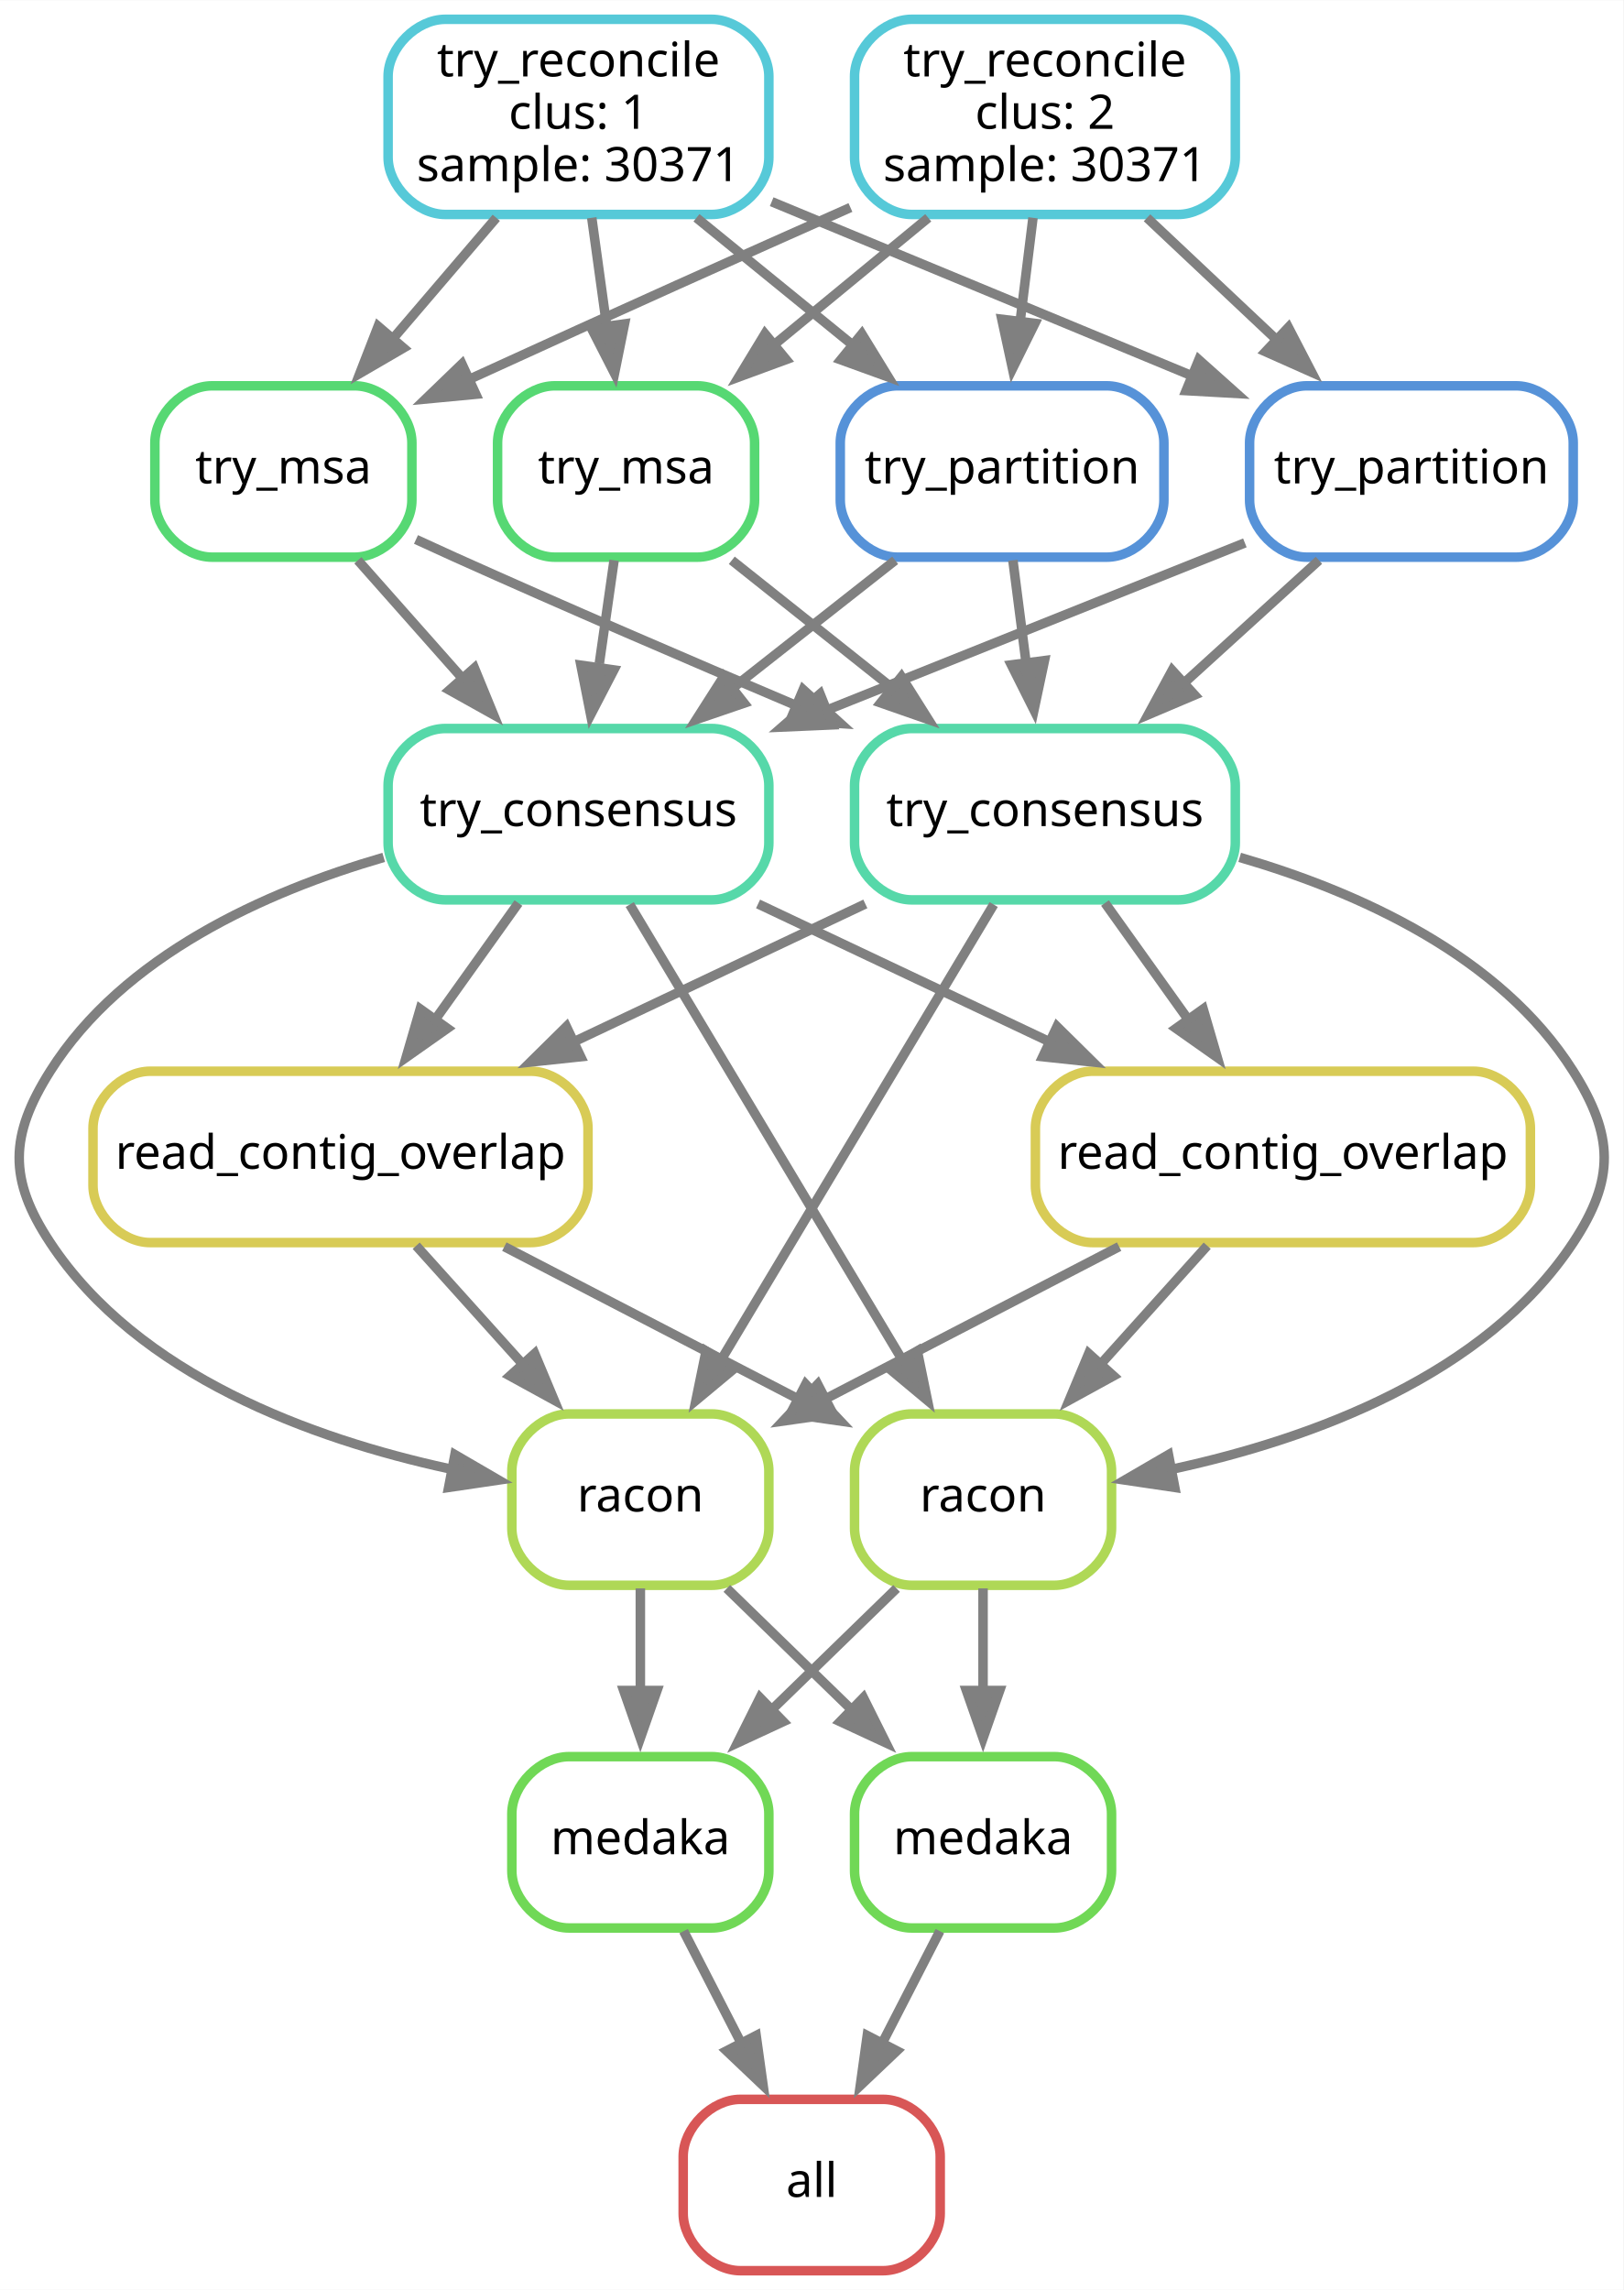
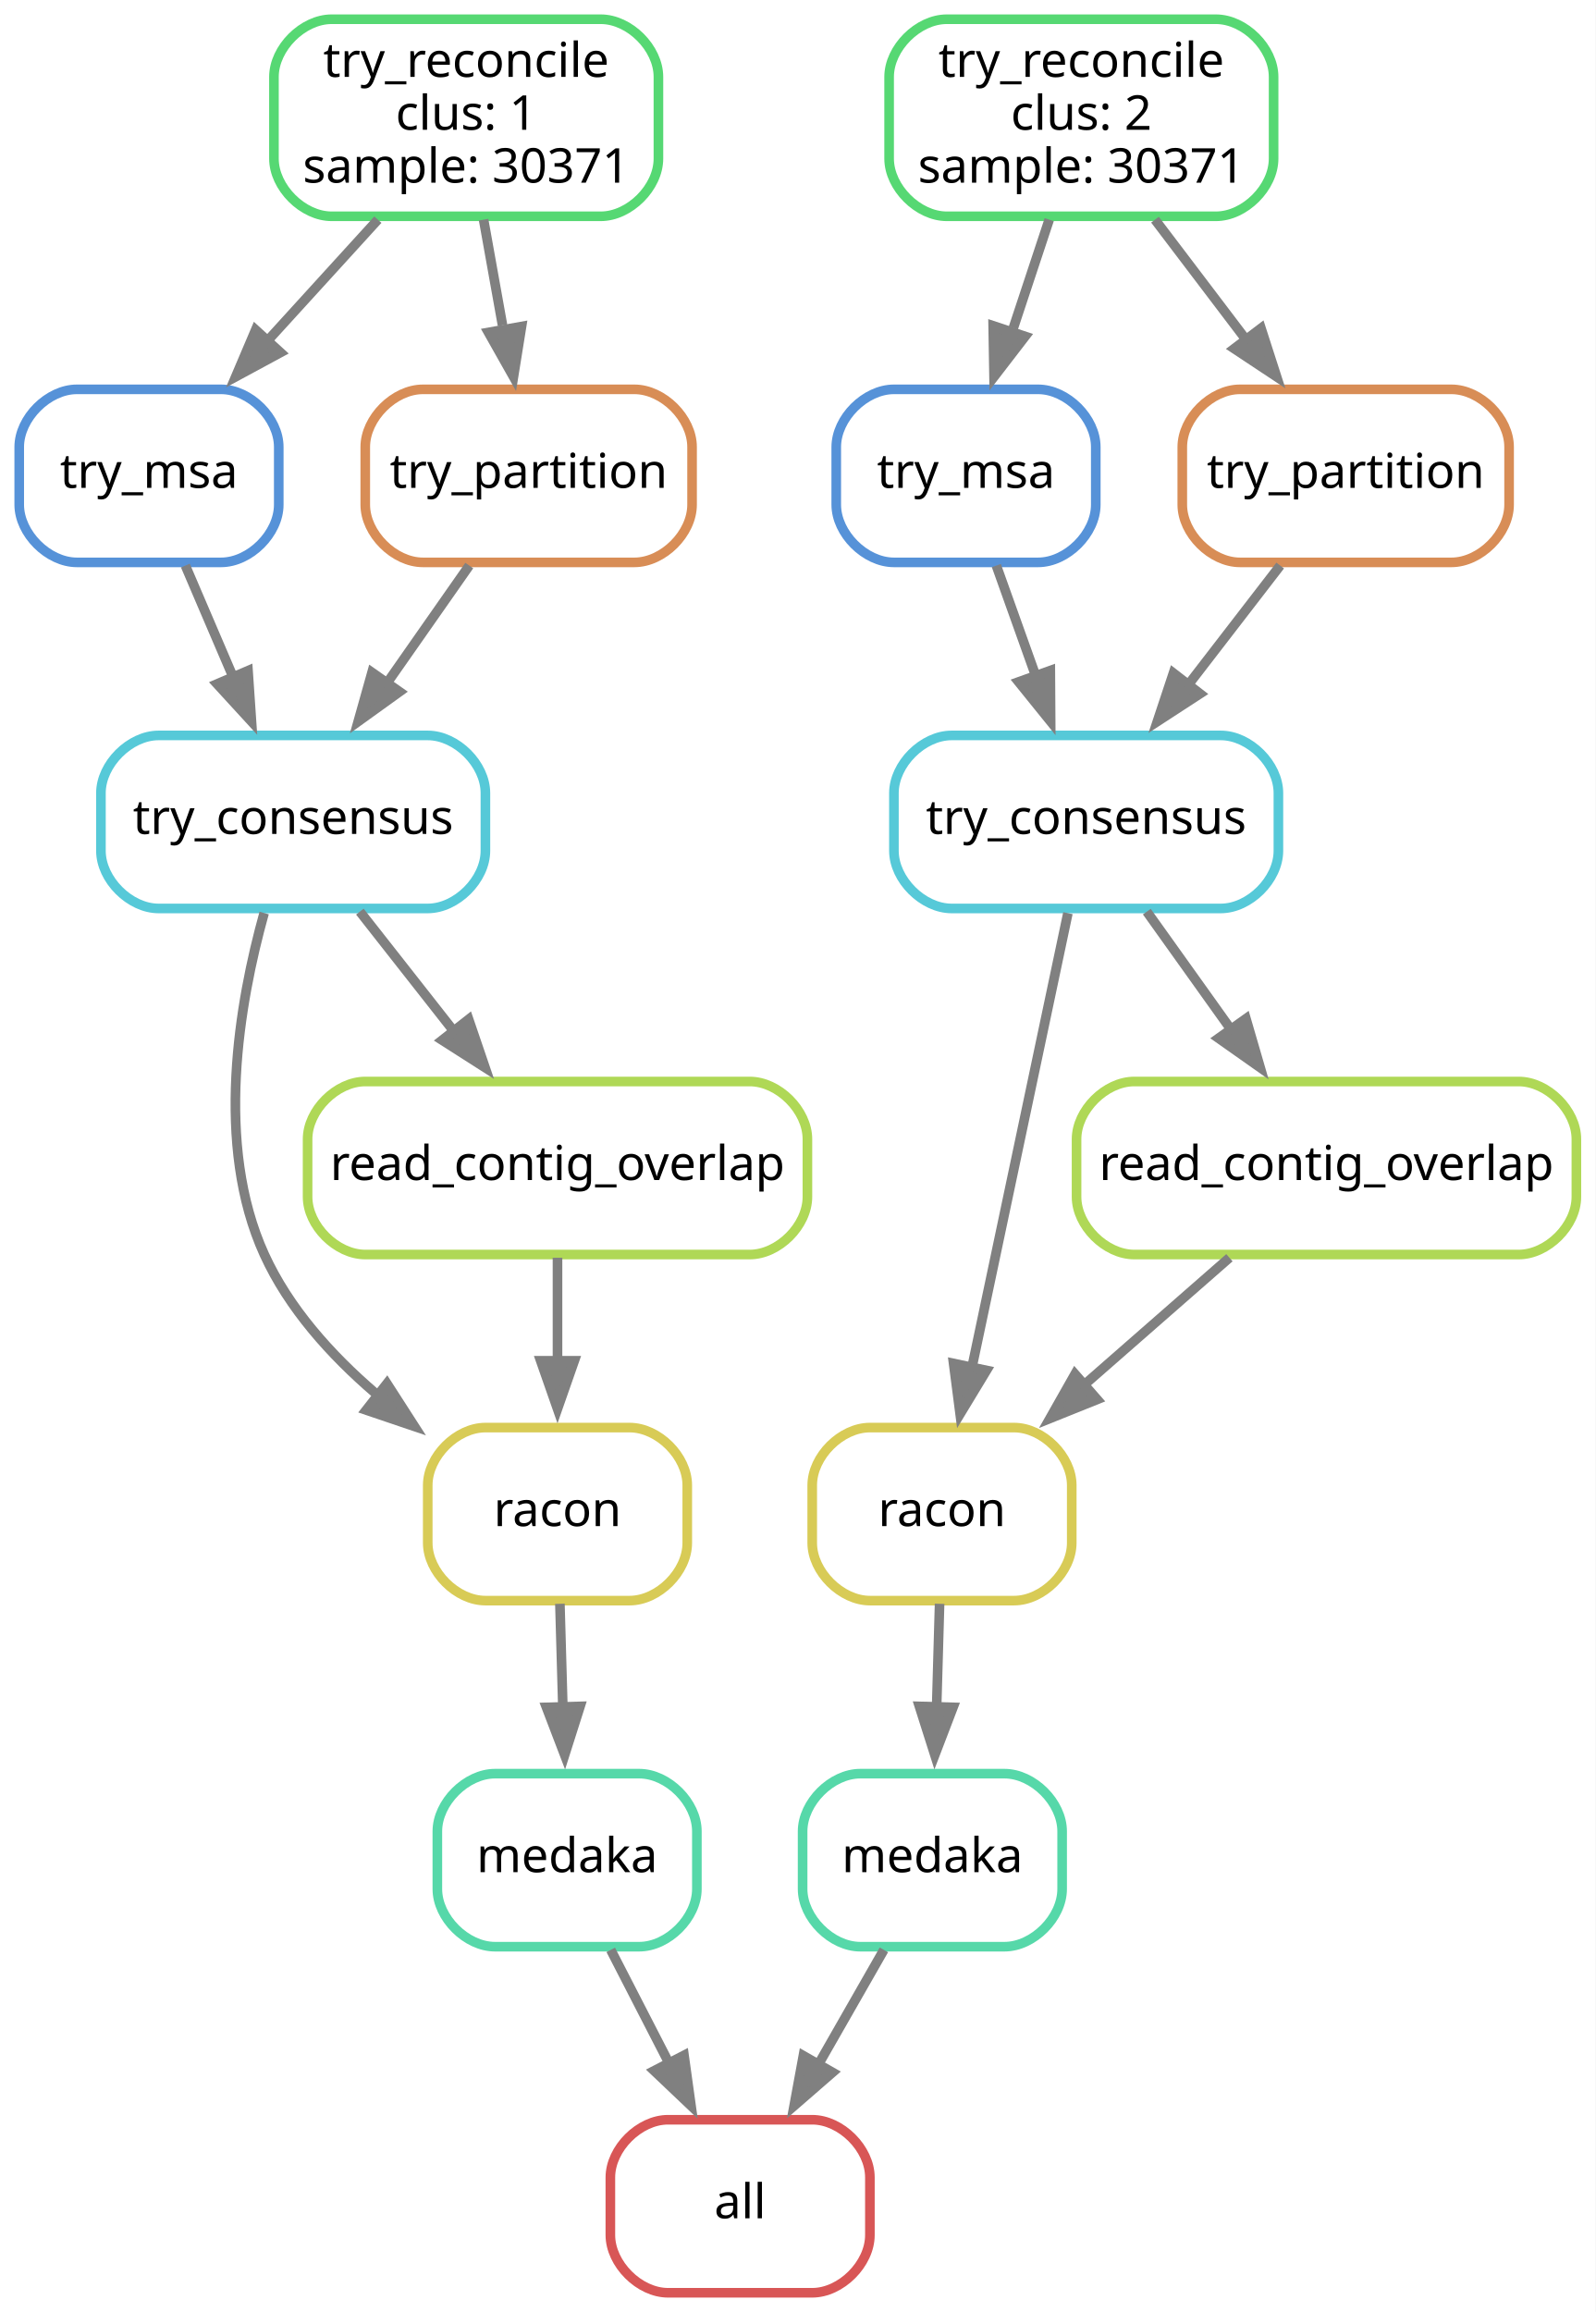
- <svg xmlns="http://www.w3.org/2000/svg" width="341pt" height="481pt" viewBox="0.00 0.00 341.08 481.00">
+ <svg xmlns="http://www.w3.org/2000/svg" width="332pt" height="481pt" viewBox="0.00 0.00 332.00 481.00">
  <g id="graph0" class="graph" transform="scale(1 1) rotate(0) translate(4 477)">
-     <polygon fill="white" stroke="none" points="-4,4 -4,-477 337.08,-477 337.08,4 -4,4" />
+     <polygon fill="white" stroke="none" points="-4,4 -4,-477 328,-477 328,4 -4,4" />
    <g id="node1" class="node">
-       <path fill="none" stroke="#d85656" stroke-width="2" d="M181.54,-36C181.54,-36 151.54,-36 151.54,-36 145.54,-36 139.54,-30 139.54,-24 139.54,-24 139.54,-12 139.54,-12 139.54,-6 145.54,0 151.54,0 151.54,0 181.54,0 181.54,0 187.54,0 193.54,-6 193.54,-12 193.54,-12 193.54,-24 193.54,-24 193.54,-30 187.54,-36 181.54,-36" />
-       <text text-anchor="middle" x="166.54" y="-15.5" font-family="sans" font-size="10.00">all</text>
+       <path fill="none" stroke="#d85656" stroke-width="2" d="M165,-36C165,-36 135,-36 135,-36 129,-36 123,-30 123,-24 123,-24 123,-12 123,-12 123,-6 129,0 135,0 135,0 165,0 165,0 171,0 177,-6 177,-12 177,-12 177,-24 177,-24 177,-30 171,-36 165,-36" />
+       <text text-anchor="middle" x="150" y="-15.5" font-family="sans" font-size="10.00">all</text>
    </g>
    <g id="node2" class="node">
-       <path fill="none" stroke="#70d856" stroke-width="2" d="M145.54,-108C145.54,-108 115.54,-108 115.54,-108 109.54,-108 103.54,-102 103.54,-96 103.54,-96 103.54,-84 103.54,-84 103.54,-78 109.54,-72 115.54,-72 115.54,-72 145.54,-72 145.54,-72 151.54,-72 157.54,-78 157.54,-84 157.54,-84 157.54,-96 157.54,-96 157.54,-102 151.54,-108 145.54,-108" />
-       <text text-anchor="middle" x="130.54" y="-87.5" font-family="sans" font-size="10.00">medaka</text>
+       <path fill="none" stroke="#56d8a9" stroke-width="2" d="M129,-108C129,-108 99,-108 99,-108 93,-108 87,-102 87,-96 87,-96 87,-84 87,-84 87,-78 93,-72 99,-72 99,-72 129,-72 129,-72 135,-72 141,-78 141,-84 141,-84 141,-96 141,-96 141,-102 135,-108 129,-108" />
+       <text text-anchor="middle" x="114" y="-87.5" font-family="sans" font-size="10.00">medaka</text>
    </g>
    <g id="edge1" class="edge">
-       <path fill="none" stroke="grey" stroke-width="2" d="M139.63,-71.34C143.22,-64.34 147.45,-56.12 151.48,-48.28" />
-       <polygon fill="grey" stroke="grey" stroke-width="2" points="154.87,-49.4 156.33,-38.9 148.65,-46.19 154.87,-49.4" />
+       <path fill="none" stroke="grey" stroke-width="2" d="M123.08,-71.34C126.68,-64.34 130.91,-56.12 134.94,-48.28" />
+       <polygon fill="grey" stroke="grey" stroke-width="2" points="138.33,-49.4 139.79,-38.9 132.11,-46.19 138.33,-49.4" />
    </g>
    <g id="node3" class="node">
-       <path fill="none" stroke="#afd856" stroke-width="2" d="M217.54,-180C217.54,-180 187.54,-180 187.54,-180 181.54,-180 175.54,-174 175.54,-168 175.54,-168 175.54,-156 175.54,-156 175.54,-150 181.54,-144 187.54,-144 187.54,-144 217.54,-144 217.54,-144 223.54,-144 229.54,-150 229.54,-156 229.54,-156 229.54,-168 229.54,-168 229.54,-174 223.54,-180 217.54,-180" />
-       <text text-anchor="middle" x="202.54" y="-159.5" font-family="sans" font-size="10.00">racon</text>
+       <path fill="none" stroke="#d8cb56" stroke-width="2" d="M127,-180C127,-180 97,-180 97,-180 91,-180 85,-174 85,-168 85,-168 85,-156 85,-156 85,-150 91,-144 97,-144 97,-144 127,-144 127,-144 133,-144 139,-150 139,-156 139,-156 139,-168 139,-168 139,-174 133,-180 127,-180" />
+       <text text-anchor="middle" x="112" y="-159.5" font-family="sans" font-size="10.00">racon</text>
    </g>
    <g id="edge3" class="edge">
-       <path fill="none" stroke="grey" stroke-width="2" d="M184.37,-143.34C176.42,-135.6 166.91,-126.36 158.11,-117.81" />
-       <polygon fill="grey" stroke="grey" stroke-width="2" points="160.56,-115.36 150.95,-110.9 155.68,-120.38 160.56,-115.36" />
+       <path fill="none" stroke="grey" stroke-width="2" d="M112.5,-143.34C112.69,-136.75 112.91,-129.08 113.12,-121.67" />
+       <polygon fill="grey" stroke="grey" stroke-width="2" points="116.7,-122 113.49,-111.9 109.7,-121.8 116.7,-122" />
+     </g>
+     <g id="node4" class="node">
+       <path fill="none" stroke="#56c9d8" stroke-width="2" d="M85,-324C85,-324 29,-324 29,-324 23,-324 17,-318 17,-312 17,-312 17,-300 17,-300 17,-294 23,-288 29,-288 29,-288 85,-288 85,-288 91,-288 97,-294 97,-300 97,-300 97,-312 97,-312 97,-318 91,-324 85,-324" />
+       <text text-anchor="middle" x="57" y="-303.5" font-family="sans" font-size="10.00">try_consensus</text>
+     </g>
+     <g id="edge4" class="edge">
+       <path fill="none" stroke="grey" stroke-width="2" d="M50.96,-287.05C45.76,-268.4 40.59,-238.83 51,-216 56.09,-204.84 64.81,-195.13 74.09,-187.17" />
+       <polygon fill="grey" stroke="grey" stroke-width="2" points="76.51,-189.15 82.24,-180.24 72.2,-183.64 76.51,-189.15" />
+     </g>
+     <g id="node8" class="node">
+       <path fill="none" stroke="#afd856" stroke-width="2" d="M152,-252C152,-252 72,-252 72,-252 66,-252 60,-246 60,-240 60,-240 60,-228 60,-228 60,-222 66,-216 72,-216 72,-216 152,-216 152,-216 158,-216 164,-222 164,-228 164,-228 164,-240 164,-240 164,-246 158,-252 152,-252" />
+       <text text-anchor="middle" x="112" y="-231.5" font-family="sans" font-size="10.00">read_contig_overlap</text>
+     </g>
+     <g id="edge10" class="edge">
+       <path fill="none" stroke="grey" stroke-width="2" d="M70.88,-287.34C76.7,-279.93 83.6,-271.14 90.08,-262.9" />
+       <polygon fill="grey" stroke="grey" stroke-width="2" points="93.51,-264.93 96.93,-254.9 88,-260.6 93.51,-264.93" />
+     </g>
+     <g id="node5" class="node">
+       <path fill="none" stroke="#5692d8" stroke-width="2" d="M42,-396C42,-396 12,-396 12,-396 6,-396 0,-390 0,-384 0,-384 0,-372 0,-372 0,-366 6,-360 12,-360 12,-360 42,-360 42,-360 48,-360 54,-366 54,-372 54,-372 54,-384 54,-384 54,-390 48,-396 42,-396" />
+       <text text-anchor="middle" x="27" y="-375.5" font-family="sans" font-size="10.00">try_msa</text>
+     </g>
+     <g id="edge6" class="edge">
+       <path fill="none" stroke="grey" stroke-width="2" d="M34.57,-359.34C37.5,-352.51 40.93,-344.5 44.21,-336.83" />
+       <polygon fill="grey" stroke="grey" stroke-width="2" points="47.61,-337.47 48.33,-326.9 41.17,-334.71 47.61,-337.47" />
+     </g>
+     <g id="node6" class="node">
+       <path fill="none" stroke="#56d873" stroke-width="2" d="M121,-473C121,-473 65,-473 65,-473 59,-473 53,-467 53,-461 53,-461 53,-444 53,-444 53,-438 59,-432 65,-432 65,-432 121,-432 121,-432 127,-432 133,-438 133,-444 133,-444 133,-461 133,-461 133,-467 127,-473 121,-473" />
+       <text text-anchor="middle" x="93" y="-461" font-family="sans" font-size="10.00">try_reconcile</text>
+       <text text-anchor="middle" x="93" y="-450" font-family="sans" font-size="10.00">clus: 1</text>
+       <text text-anchor="middle" x="93" y="-439" font-family="sans" font-size="10.00">sample: 30371</text>
+     </g>
+     <g id="edge8" class="edge">
+       <path fill="none" stroke="grey" stroke-width="2" d="M74.62,-431.3C67.49,-423.47 59.22,-414.39 51.59,-406.02" />
+       <polygon fill="grey" stroke="grey" stroke-width="2" points="54.36,-403.66 45.04,-398.62 49.19,-408.37 54.36,-403.66" />
+     </g>
+     <g id="node7" class="node">
+       <path fill="none" stroke="#d88d56" stroke-width="2" d="M128,-396C128,-396 84,-396 84,-396 78,-396 72,-390 72,-384 72,-384 72,-372 72,-372 72,-366 78,-360 84,-360 84,-360 128,-360 128,-360 134,-360 140,-366 140,-372 140,-372 140,-384 140,-384 140,-390 134,-396 128,-396" />
+       <text text-anchor="middle" x="106" y="-375.5" font-family="sans" font-size="10.00">try_partition</text>
+     </g>
+     <g id="edge9" class="edge">
+       <path fill="none" stroke="grey" stroke-width="2" d="M96.62,-431.3C97.84,-424.5 99.23,-416.74 100.56,-409.33" />
+       <polygon fill="grey" stroke="grey" stroke-width="2" points="104.52,-409.08 102.84,-398.62 97.63,-407.85 104.52,-409.08" />
+     </g>
+     <g id="edge7" class="edge">
+       <path fill="none" stroke="grey" stroke-width="2" d="M93.64,-359.34C88.57,-352.1 82.57,-343.53 76.92,-335.45" />
+       <polygon fill="grey" stroke="grey" stroke-width="2" points="79.13,-333.09 70.53,-326.9 73.4,-337.1 79.13,-333.09" />
+     </g>
+     <g id="edge5" class="edge">
+       <path fill="none" stroke="grey" stroke-width="2" d="M112,-215.34C112,-208.75 112,-201.08 112,-193.67" />
+       <polygon fill="grey" stroke="grey" stroke-width="2" points="115.5,-193.9 112,-183.9 108.5,-193.9 115.5,-193.9" />
+     </g>
+     <g id="node9" class="node">
+       <path fill="none" stroke="#56d8a9" stroke-width="2" d="M205,-108C205,-108 175,-108 175,-108 169,-108 163,-102 163,-96 163,-96 163,-84 163,-84 163,-78 169,-72 175,-72 175,-72 205,-72 205,-72 211,-72 217,-78 217,-84 217,-84 217,-96 217,-96 217,-102 211,-108 205,-108" />
+       <text text-anchor="middle" x="190" y="-87.5" font-family="sans" font-size="10.00">medaka</text>
+     </g>
+     <g id="edge2" class="edge">
+       <path fill="none" stroke="grey" stroke-width="2" d="M179.91,-71.34C175.86,-64.26 171.1,-55.92 166.57,-48" />
+       <polygon fill="grey" stroke="grey" stroke-width="2" points="169.23,-45.85 161.23,-38.9 163.15,-49.32 169.23,-45.85" />
+     </g>
+     <g id="node10" class="node">
+       <path fill="none" stroke="#d8cb56" stroke-width="2" d="M207,-180C207,-180 177,-180 177,-180 171,-180 165,-174 165,-168 165,-168 165,-156 165,-156 165,-150 171,-144 177,-144 177,-144 207,-144 207,-144 213,-144 219,-150 219,-156 219,-156 219,-168 219,-168 219,-174 213,-180 207,-180" />
+       <text text-anchor="middle" x="192" y="-159.5" font-family="sans" font-size="10.00">racon</text>
+     </g>
+     <g id="edge11" class="edge">
+       <path fill="none" stroke="grey" stroke-width="2" d="M191.5,-143.34C191.31,-136.75 191.09,-129.08 190.88,-121.67" />
+       <polygon fill="grey" stroke="grey" stroke-width="2" points="194.3,-121.8 190.51,-111.9 187.3,-122 194.3,-121.8" />
+     </g>
+     <g id="node11" class="node">
+       <path fill="none" stroke="#56c9d8" stroke-width="2" d="M250,-324C250,-324 194,-324 194,-324 188,-324 182,-318 182,-312 182,-312 182,-300 182,-300 182,-294 188,-288 194,-288 194,-288 250,-288 250,-288 256,-288 262,-294 262,-300 262,-300 262,-312 262,-312 262,-318 256,-324 250,-324" />
+       <text text-anchor="middle" x="222" y="-303.5" font-family="sans" font-size="10.00">try_consensus</text>
+     </g>
+     <g id="edge12" class="edge">
+       <path fill="none" stroke="grey" stroke-width="2" d="M218.2,-287.02C213.22,-263.44 204.41,-221.73 198.39,-193.25" />
+       <polygon fill="grey" stroke="grey" stroke-width="2" points="201.26,-191.9 195.77,-182.84 194.41,-193.35 201.26,-191.9" />
    </g>
    <g id="node15" class="node">
-       <path fill="none" stroke="#70d856" stroke-width="2" d="M217.54,-108C217.54,-108 187.54,-108 187.54,-108 181.54,-108 175.54,-102 175.54,-96 175.54,-96 175.54,-84 175.54,-84 175.54,-78 181.54,-72 187.54,-72 187.54,-72 217.54,-72 217.54,-72 223.54,-72 229.54,-78 229.54,-84 229.54,-84 229.54,-96 229.54,-96 229.54,-102 223.54,-108 217.54,-108" />
-       <text text-anchor="middle" x="202.54" y="-87.5" font-family="sans" font-size="10.00">medaka</text>
+       <path fill="none" stroke="#afd856" stroke-width="2" d="M312,-252C312,-252 232,-252 232,-252 226,-252 220,-246 220,-240 220,-240 220,-228 220,-228 220,-222 226,-216 232,-216 232,-216 312,-216 312,-216 318,-216 324,-222 324,-228 324,-228 324,-240 324,-240 324,-246 318,-252 312,-252" />
+       <text text-anchor="middle" x="272" y="-231.5" font-family="sans" font-size="10.00">read_contig_overlap</text>
    </g>
-     <g id="edge33" class="edge">
-       <path fill="none" stroke="grey" stroke-width="2" d="M202.54,-143.34C202.54,-136.75 202.54,-129.08 202.54,-121.67" />
-       <polygon fill="grey" stroke="grey" stroke-width="2" points="206.04,-121.9 202.54,-111.9 199.04,-121.9 206.04,-121.9" />
-     </g>
-     <g id="node4" class="node">
-       <path fill="none" stroke="#56d8a9" stroke-width="2" d="M145.54,-324C145.54,-324 89.54,-324 89.54,-324 83.54,-324 77.54,-318 77.54,-312 77.54,-312 77.54,-300 77.54,-300 77.54,-294 83.54,-288 89.54,-288 89.54,-288 145.54,-288 145.54,-288 151.54,-288 157.54,-294 157.54,-300 157.54,-300 157.54,-312 157.54,-312 157.54,-318 151.54,-324 145.54,-324" />
-       <text text-anchor="middle" x="117.54" y="-303.5" font-family="sans" font-size="10.00">try_consensus</text>
-     </g>
-     <g id="edge5" class="edge">
-       <path fill="none" stroke="grey" stroke-width="2" d="M128.31,-287.02C142.68,-263.01 168.29,-220.21 185.35,-191.72" />
-       <polygon fill="grey" stroke="grey" stroke-width="2" points="188.73,-193.22 190.86,-182.84 182.72,-189.62 188.73,-193.22" />
+     <g id="edge18" class="edge">
+       <path fill="none" stroke="grey" stroke-width="2" d="M234.62,-287.34C239.79,-280.1 245.91,-271.53 251.68,-263.45" />
+       <polygon fill="grey" stroke="grey" stroke-width="2" points="255.25,-265.07 258.21,-254.9 249.55,-261 255.25,-265.07" />
    </g>
    <g id="node12" class="node">
-       <path fill="none" stroke="#d8cb56" stroke-width="2" d="M107.54,-252C107.54,-252 27.54,-252 27.54,-252 21.54,-252 15.54,-246 15.54,-240 15.54,-240 15.54,-228 15.54,-228 15.54,-222 21.54,-216 27.54,-216 27.54,-216 107.54,-216 107.54,-216 113.54,-216 119.54,-222 119.54,-228 119.54,-228 119.54,-240 119.54,-240 119.54,-246 113.54,-252 107.54,-252" />
-       <text text-anchor="middle" x="67.54" y="-231.5" font-family="sans" font-size="10.00">read_contig_overlap</text>
+       <path fill="none" stroke="#5692d8" stroke-width="2" d="M212,-396C212,-396 182,-396 182,-396 176,-396 170,-390 170,-384 170,-384 170,-372 170,-372 170,-366 176,-360 182,-360 182,-360 212,-360 212,-360 218,-360 224,-366 224,-372 224,-372 224,-384 224,-384 224,-390 218,-396 212,-396" />
+       <text text-anchor="middle" x="197" y="-375.5" font-family="sans" font-size="10.00">try_msa</text>
    </g>
-     <g id="edge25" class="edge">
-       <path fill="none" stroke="grey" stroke-width="2" d="M104.92,-287.34C99.75,-280.1 93.64,-271.53 87.86,-263.45" />
-       <polygon fill="grey" stroke="grey" stroke-width="2" points="89.99,-261 81.33,-254.9 84.29,-265.07 89.99,-261" />
+     <g id="edge14" class="edge">
+       <path fill="none" stroke="grey" stroke-width="2" d="M203.31,-359.34C205.72,-352.59 208.54,-344.69 211.25,-337.11" />
+       <polygon fill="grey" stroke="grey" stroke-width="2" points="214.54,-337.5 214.61,-326.9 207.95,-335.14 214.54,-337.5" />
    </g>
    <g id="node13" class="node">
-       <path fill="none" stroke="#d8cb56" stroke-width="2" d="M305.54,-252C305.54,-252 225.54,-252 225.54,-252 219.54,-252 213.54,-246 213.54,-240 213.54,-240 213.54,-228 213.54,-228 213.54,-222 219.54,-216 225.54,-216 225.54,-216 305.54,-216 305.54,-216 311.54,-216 317.54,-222 317.54,-228 317.54,-228 317.54,-240 317.54,-240 317.54,-246 311.54,-252 305.54,-252" />
-       <text text-anchor="middle" x="265.54" y="-231.5" font-family="sans" font-size="10.00">read_contig_overlap</text>
+       <path fill="none" stroke="#56d873" stroke-width="2" d="M249,-473C249,-473 193,-473 193,-473 187,-473 181,-467 181,-461 181,-461 181,-444 181,-444 181,-438 187,-432 193,-432 193,-432 249,-432 249,-432 255,-432 261,-438 261,-444 261,-444 261,-461 261,-461 261,-467 255,-473 249,-473" />
+       <text text-anchor="middle" x="221" y="-461" font-family="sans" font-size="10.00">try_reconcile</text>
+       <text text-anchor="middle" x="221" y="-450" font-family="sans" font-size="10.00">clus: 2</text>
+       <text text-anchor="middle" x="221" y="-439" font-family="sans" font-size="10.00">sample: 30371</text>
    </g>
-     <g id="edge27" class="edge">
-       <path fill="none" stroke="grey" stroke-width="2" d="M155.27,-287.15C173.73,-278.43 196.18,-267.81 216,-258.43" />
-       <polygon fill="grey" stroke="grey" stroke-width="2" points="218.08,-261.37 225.62,-253.93 215.09,-255.05 218.08,-261.37" />
+     <g id="edge16" class="edge">
+       <path fill="none" stroke="grey" stroke-width="2" d="M214.31,-431.3C212,-424.33 209.36,-416.35 206.85,-408.77" />
+       <polygon fill="grey" stroke="grey" stroke-width="2" points="209.3,-407.02 202.83,-398.62 202.65,-409.22 209.3,-407.02" />
    </g>
    <g id="node14" class="node">
-       <path fill="none" stroke="#afd856" stroke-width="2" d="M145.54,-180C145.54,-180 115.54,-180 115.54,-180 109.54,-180 103.54,-174 103.54,-168 103.54,-168 103.54,-156 103.54,-156 103.54,-150 109.54,-144 115.54,-144 115.54,-144 145.54,-144 145.54,-144 151.54,-144 157.54,-150 157.54,-156 157.54,-156 157.54,-168 157.54,-168 157.54,-174 151.54,-180 145.54,-180" />
-       <text text-anchor="middle" x="130.54" y="-159.5" font-family="sans" font-size="10.00">racon</text>
+       <path fill="none" stroke="#d88d56" stroke-width="2" d="M298,-396C298,-396 254,-396 254,-396 248,-396 242,-390 242,-384 242,-384 242,-372 242,-372 242,-366 248,-360 254,-360 254,-360 298,-360 298,-360 304,-360 310,-366 310,-372 310,-372 310,-384 310,-384 310,-390 304,-396 298,-396" />
+       <text text-anchor="middle" x="276" y="-375.5" font-family="sans" font-size="10.00">try_partition</text>
    </g>
-     <g id="edge29" class="edge">
-       <path fill="none" stroke="grey" stroke-width="2" d="M76.62,-296.93C51.72,-289.69 21.86,-276.29 6.54,-252 -1.99,-238.47 -2.27,-229.35 6.54,-216 25,-188.04 61.56,-174.78 90.22,-168.52" />
-       <polygon fill="grey" stroke="grey" stroke-width="2" points="91.58,-171.44 100.74,-166.11 90.26,-164.56 91.58,-171.44" />
+     <g id="edge17" class="edge">
+       <path fill="none" stroke="grey" stroke-width="2" d="M236.32,-431.3C242.07,-423.73 248.7,-414.98 254.88,-406.84" />
+       <polygon fill="grey" stroke="grey" stroke-width="2" points="258.38,-408.7 261.63,-398.62 252.8,-404.47 258.38,-408.7" />
    </g>
-     <g id="node5" class="node">
-       <path fill="none" stroke="#56d873" stroke-width="2" d="M70.54,-396C70.54,-396 40.54,-396 40.54,-396 34.54,-396 28.54,-390 28.54,-384 28.54,-384 28.54,-372 28.54,-372 28.54,-366 34.54,-360 40.54,-360 40.54,-360 70.54,-360 70.54,-360 76.54,-360 82.54,-366 82.54,-372 82.54,-372 82.54,-384 82.54,-384 82.54,-390 76.54,-396 70.54,-396" />
-       <text text-anchor="middle" x="55.54" y="-375.5" font-family="sans" font-size="10.00">try_msa</text>
-     </g>
-     <g id="edge9" class="edge">
-       <path fill="none" stroke="grey" stroke-width="2" d="M71.19,-359.34C77.82,-351.85 85.7,-342.95 93.07,-334.63" />
-       <polygon fill="grey" stroke="grey" stroke-width="2" points="95.67,-336.71 99.69,-326.9 90.43,-332.07 95.67,-336.71" />
-     </g>
-     <g id="node11" class="node">
-       <path fill="none" stroke="#56d8a9" stroke-width="2" d="M243.54,-324C243.54,-324 187.54,-324 187.54,-324 181.54,-324 175.54,-318 175.54,-312 175.54,-312 175.54,-300 175.54,-300 175.54,-294 181.54,-288 187.54,-288 187.54,-288 243.54,-288 243.54,-288 249.54,-288 255.54,-294 255.54,-300 255.54,-300 255.54,-312 255.54,-312 255.54,-318 249.54,-324 243.54,-324" />
-       <text text-anchor="middle" x="215.54" y="-303.5" font-family="sans" font-size="10.00">try_consensus</text>
-     </g>
-     <g id="edge21" class="edge">
-       <path fill="none" stroke="grey" stroke-width="2" d="M83.4,-363.72C86.15,-362.45 88.89,-361.19 91.54,-360 114.78,-349.55 140.68,-338.41 162.77,-329.05" />
-       <polygon fill="grey" stroke="grey" stroke-width="2" points="164.75,-332.16 172.6,-325.05 162.03,-325.71 164.75,-332.16" />
-     </g>
-     <g id="node6" class="node">
-       <path fill="none" stroke="#56c9d8" stroke-width="2" d="M145.54,-473C145.54,-473 89.54,-473 89.54,-473 83.54,-473 77.54,-467 77.54,-461 77.54,-461 77.54,-444 77.54,-444 77.54,-438 83.54,-432 89.54,-432 89.54,-432 145.54,-432 145.54,-432 151.54,-432 157.54,-438 157.54,-444 157.54,-444 157.54,-461 157.54,-461 157.54,-467 151.54,-473 145.54,-473" />
-       <text text-anchor="middle" x="117.54" y="-461" font-family="sans" font-size="10.00">try_reconcile</text>
-       <text text-anchor="middle" x="117.54" y="-450" font-family="sans" font-size="10.00">clus: 1</text>
-       <text text-anchor="middle" x="117.54" y="-439" font-family="sans" font-size="10.00">sample: 30371</text>
+     <g id="edge15" class="edge">
+       <path fill="none" stroke="grey" stroke-width="2" d="M262.37,-359.34C256.73,-352.01 250.03,-343.34 243.74,-335.18" />
+       <polygon fill="grey" stroke="grey" stroke-width="2" points="245.69,-332.68 236.81,-326.9 240.15,-336.96 245.69,-332.68" />
    </g>
    <g id="edge13" class="edge">
-       <path fill="none" stroke="grey" stroke-width="2" d="M100.27,-431.3C93.65,-423.56 85.98,-414.59 78.88,-406.29" />
-       <polygon fill="grey" stroke="grey" stroke-width="2" points="80.77,-403.95 71.61,-398.62 75.45,-408.5 80.77,-403.95" />
-     </g>
-     <g id="node8" class="node">
-       <path fill="none" stroke="#56d873" stroke-width="2" d="M142.54,-396C142.54,-396 112.54,-396 112.54,-396 106.54,-396 100.54,-390 100.54,-384 100.54,-384 100.54,-372 100.54,-372 100.54,-366 106.54,-360 112.54,-360 112.54,-360 142.54,-360 142.54,-360 148.54,-360 154.54,-366 154.54,-372 154.54,-372 154.54,-384 154.54,-384 154.54,-390 148.54,-396 142.54,-396" />
-       <text text-anchor="middle" x="127.54" y="-375.5" font-family="sans" font-size="10.00">try_msa</text>
-     </g>
-     <g id="edge15" class="edge">
-       <path fill="none" stroke="grey" stroke-width="2" d="M120.33,-431.3C121.27,-424.5 122.34,-416.74 123.36,-409.33" />
-       <polygon fill="grey" stroke="grey" stroke-width="2" points="127.21,-409.01 125.11,-398.62 120.28,-408.05 127.21,-409.01" />
-     </g>
-     <g id="node9" class="node">
-       <path fill="none" stroke="#5692d8" stroke-width="2" d="M228.54,-396C228.54,-396 184.54,-396 184.54,-396 178.54,-396 172.54,-390 172.54,-384 172.54,-384 172.54,-372 172.54,-372 172.54,-366 178.54,-360 184.54,-360 184.54,-360 228.54,-360 228.54,-360 234.54,-360 240.54,-366 240.54,-372 240.54,-372 240.54,-384 240.54,-384 240.54,-390 234.54,-396 228.54,-396" />
-       <text text-anchor="middle" x="206.54" y="-375.5" font-family="sans" font-size="10.00">try_partition</text>
-     </g>
-     <g id="edge17" class="edge">
-       <path fill="none" stroke="grey" stroke-width="2" d="M142.33,-431.3C152.39,-423.11 164.13,-413.55 174.8,-404.86" />
-       <polygon fill="grey" stroke="grey" stroke-width="2" points="177.07,-406.89 182.61,-397.86 172.65,-401.47 177.07,-406.89" />
-     </g>
-     <g id="node10" class="node">
-       <path fill="none" stroke="#5692d8" stroke-width="2" d="M314.54,-396C314.54,-396 270.54,-396 270.54,-396 264.54,-396 258.54,-390 258.54,-384 258.54,-384 258.54,-372 258.54,-372 258.54,-366 264.54,-360 270.54,-360 270.54,-360 314.54,-360 314.54,-360 320.54,-360 326.54,-366 326.54,-372 326.54,-372 326.54,-384 326.54,-384 326.54,-390 320.54,-396 314.54,-396" />
-       <text text-anchor="middle" x="292.54" y="-375.5" font-family="sans" font-size="10.00">try_partition</text>
-     </g>
-     <g id="edge19" class="edge">
-       <path fill="none" stroke="grey" stroke-width="2" d="M158.13,-434.68C184.43,-423.79 218.75,-409.57 246.13,-398.23" />
-       <polygon fill="grey" stroke="grey" stroke-width="2" points="247.88,-401.46 255.78,-394.4 245.21,-394.99 247.88,-401.46" />
-     </g>
-     <g id="node7" class="node">
-       <path fill="none" stroke="#56c9d8" stroke-width="2" d="M243.54,-473C243.54,-473 187.54,-473 187.54,-473 181.54,-473 175.54,-467 175.54,-461 175.54,-461 175.54,-444 175.54,-444 175.54,-438 181.54,-432 187.54,-432 187.54,-432 243.54,-432 243.54,-432 249.54,-432 255.54,-438 255.54,-444 255.54,-444 255.54,-461 255.54,-461 255.54,-467 249.54,-473 243.54,-473" />
-       <text text-anchor="middle" x="215.54" y="-461" font-family="sans" font-size="10.00">try_reconcile</text>
-       <text text-anchor="middle" x="215.54" y="-450" font-family="sans" font-size="10.00">clus: 2</text>
-       <text text-anchor="middle" x="215.54" y="-439" font-family="sans" font-size="10.00">sample: 30371</text>
-     </g>
-     <g id="edge14" class="edge">
-       <path fill="none" stroke="grey" stroke-width="2" d="M174.68,-433.46C153.1,-423.88 125.94,-411.73 94.99,-397.55" />
-       <polygon fill="grey" stroke="grey" stroke-width="2" points="95.97,-394.23 85.42,-393.23 93.05,-400.59 95.97,-394.23" />
-     </g>
-     <g id="edge16" class="edge">
-       <path fill="none" stroke="grey" stroke-width="2" d="M191.03,-431.3C181.19,-423.2 169.72,-413.75 159.25,-405.13" />
-       <polygon fill="grey" stroke="grey" stroke-width="2" points="161.17,-401.52 151.22,-397.86 156.72,-406.92 161.17,-401.52" />
-     </g>
-     <g id="edge18" class="edge">
-       <path fill="none" stroke="grey" stroke-width="2" d="M213.03,-431.3C212.19,-424.5 211.23,-416.74 210.31,-409.33" />
-       <polygon fill="grey" stroke="grey" stroke-width="2" points="213.43,-409.12 208.73,-399.62 206.49,-409.98 213.43,-409.12" />
-     </g>
-     <g id="edge20" class="edge">
-       <path fill="none" stroke="grey" stroke-width="2" d="M236.99,-431.3C245.42,-423.37 255.22,-414.14 264.22,-405.67" />
-       <polygon fill="grey" stroke="grey" stroke-width="2" points="266.69,-408.27 271.57,-398.86 261.89,-403.17 266.69,-408.27" />
-     </g>
-     <g id="edge10" class="edge">
-       <path fill="none" stroke="grey" stroke-width="2" d="M125.02,-359.34C124.08,-352.75 122.98,-345.08 121.92,-337.67" />
-       <polygon fill="grey" stroke="grey" stroke-width="2" points="124.98,-336.31 120.1,-326.9 118.05,-337.3 124.98,-336.31" />
-     </g>
-     <g id="edge22" class="edge">
-       <path fill="none" stroke="grey" stroke-width="2" d="M149.75,-359.34C159.78,-351.36 171.83,-341.77 182.87,-332.99" />
-       <polygon fill="grey" stroke="grey" stroke-width="2" points="185.39,-334.87 191.04,-325.9 181.03,-329.39 185.39,-334.87" />
-     </g>
-     <g id="edge11" class="edge">
-       <path fill="none" stroke="grey" stroke-width="2" d="M184.08,-359.34C173.83,-351.27 161.49,-341.57 150.24,-332.72" />
-       <polygon fill="grey" stroke="grey" stroke-width="2" points="152.33,-329.33 142.3,-325.9 148,-334.83 152.33,-329.33" />
-     </g>
-     <g id="edge23" class="edge">
-       <path fill="none" stroke="grey" stroke-width="2" d="M208.81,-359.34C209.66,-352.75 210.65,-345.08 211.6,-337.67" />
-       <polygon fill="grey" stroke="grey" stroke-width="2" points="215.44,-338.27 213.24,-327.9 208.49,-337.37 215.44,-338.27" />
-     </g>
-     <g id="edge12" class="edge">
-       <path fill="none" stroke="grey" stroke-width="2" d="M257.55,-363C232.5,-352.98 198.34,-339.32 170.04,-328" />
-       <polygon fill="grey" stroke="grey" stroke-width="2" points="170.89,-324.77 160.31,-324.31 168.29,-331.27 170.89,-324.77" />
-     </g>
-     <g id="edge24" class="edge">
-       <path fill="none" stroke="grey" stroke-width="2" d="M273.11,-359.34C264.51,-351.52 254.22,-342.16 244.73,-333.53" />
-       <polygon fill="grey" stroke="grey" stroke-width="2" points="246.99,-331.04 237.23,-326.9 242.28,-336.22 246.99,-331.04" />
-     </g>
-     <g id="edge6" class="edge">
-       <path fill="none" stroke="grey" stroke-width="2" d="M256.46,-296.93C281.36,-289.69 311.22,-276.29 326.54,-252 335.08,-238.47 335.36,-229.35 326.54,-216 308.09,-188.04 271.52,-174.78 242.86,-168.52" />
-       <polygon fill="grey" stroke="grey" stroke-width="2" points="242.82,-164.56 232.34,-166.11 241.5,-171.44 242.82,-164.56" />
-     </g>
-     <g id="edge26" class="edge">
-       <path fill="none" stroke="grey" stroke-width="2" d="M177.81,-287.15C159.36,-278.43 136.9,-267.81 117.08,-258.43" />
-       <polygon fill="grey" stroke="grey" stroke-width="2" points="118,-255.05 107.46,-253.93 115,-261.37 118,-255.05" />
-     </g>
-     <g id="edge28" class="edge">
-       <path fill="none" stroke="grey" stroke-width="2" d="M228.16,-287.34C233.33,-280.1 239.45,-271.53 245.22,-263.45" />
-       <polygon fill="grey" stroke="grey" stroke-width="2" points="248.79,-265.07 251.75,-254.9 243.09,-261 248.79,-265.07" />
-     </g>
-     <g id="edge30" class="edge">
-       <path fill="none" stroke="grey" stroke-width="2" d="M204.78,-287.02C190.41,-263.01 164.79,-220.21 147.73,-191.72" />
-       <polygon fill="grey" stroke="grey" stroke-width="2" points="150.36,-189.62 142.22,-182.84 144.35,-193.22 150.36,-189.62" />
-     </g>
-     <g id="edge7" class="edge">
-       <path fill="none" stroke="grey" stroke-width="2" d="M101.96,-215.15C120.59,-205.49 143.69,-193.52 163.05,-183.48" />
-       <polygon fill="grey" stroke="grey" stroke-width="2" points="165.28,-186.23 172.55,-178.51 162.06,-180.01 165.28,-186.23" />
-     </g>
-     <g id="edge31" class="edge">
-       <path fill="none" stroke="grey" stroke-width="2" d="M83.44,-215.34C90.25,-207.77 98.36,-198.75 105.92,-190.35" />
-       <polygon fill="grey" stroke="grey" stroke-width="2" points="108.34,-192.68 112.43,-182.9 103.14,-187.99 108.34,-192.68" />
-     </g>
-     <g id="edge8" class="edge">
-       <path fill="none" stroke="grey" stroke-width="2" d="M249.64,-215.34C242.83,-207.77 234.72,-198.75 227.16,-190.35" />
-       <polygon fill="grey" stroke="grey" stroke-width="2" points="229.94,-187.99 220.65,-182.9 224.74,-192.68 229.94,-187.99" />
-     </g>
-     <g id="edge32" class="edge">
-       <path fill="none" stroke="grey" stroke-width="2" d="M231.13,-215.15C212.49,-205.49 189.39,-193.52 170.03,-183.48" />
-       <polygon fill="grey" stroke="grey" stroke-width="2" points="171.02,-180.01 160.53,-178.51 167.8,-186.23 171.02,-180.01" />
-     </g>
-     <g id="edge4" class="edge">
-       <path fill="none" stroke="grey" stroke-width="2" d="M130.54,-143.34C130.54,-136.75 130.54,-129.08 130.54,-121.67" />
-       <polygon fill="grey" stroke="grey" stroke-width="2" points="134.04,-121.9 130.54,-111.9 127.04,-121.9 134.04,-121.9" />
-     </g>
-     <g id="edge34" class="edge">
-       <path fill="none" stroke="grey" stroke-width="2" d="M148.71,-143.34C156.66,-135.6 166.17,-126.36 174.97,-117.81" />
-       <polygon fill="grey" stroke="grey" stroke-width="2" points="177.4,-120.38 182.13,-110.9 172.52,-115.36 177.4,-120.38" />
-     </g>
-     <g id="edge2" class="edge">
-       <path fill="none" stroke="grey" stroke-width="2" d="M193.46,-71.34C189.86,-64.34 185.63,-56.12 181.6,-48.28" />
-       <polygon fill="grey" stroke="grey" stroke-width="2" points="184.43,-46.19 176.75,-38.9 178.21,-49.4 184.43,-46.19" />
+       <path fill="none" stroke="grey" stroke-width="2" d="M251.81,-215.34C242.79,-207.44 231.96,-197.96 222.01,-189.26" />
+       <polygon fill="grey" stroke="grey" stroke-width="2" points="224.29,-185.85 214.46,-181.9 219.68,-191.12 224.29,-185.85" />
    </g>
  </g>
</svg>
